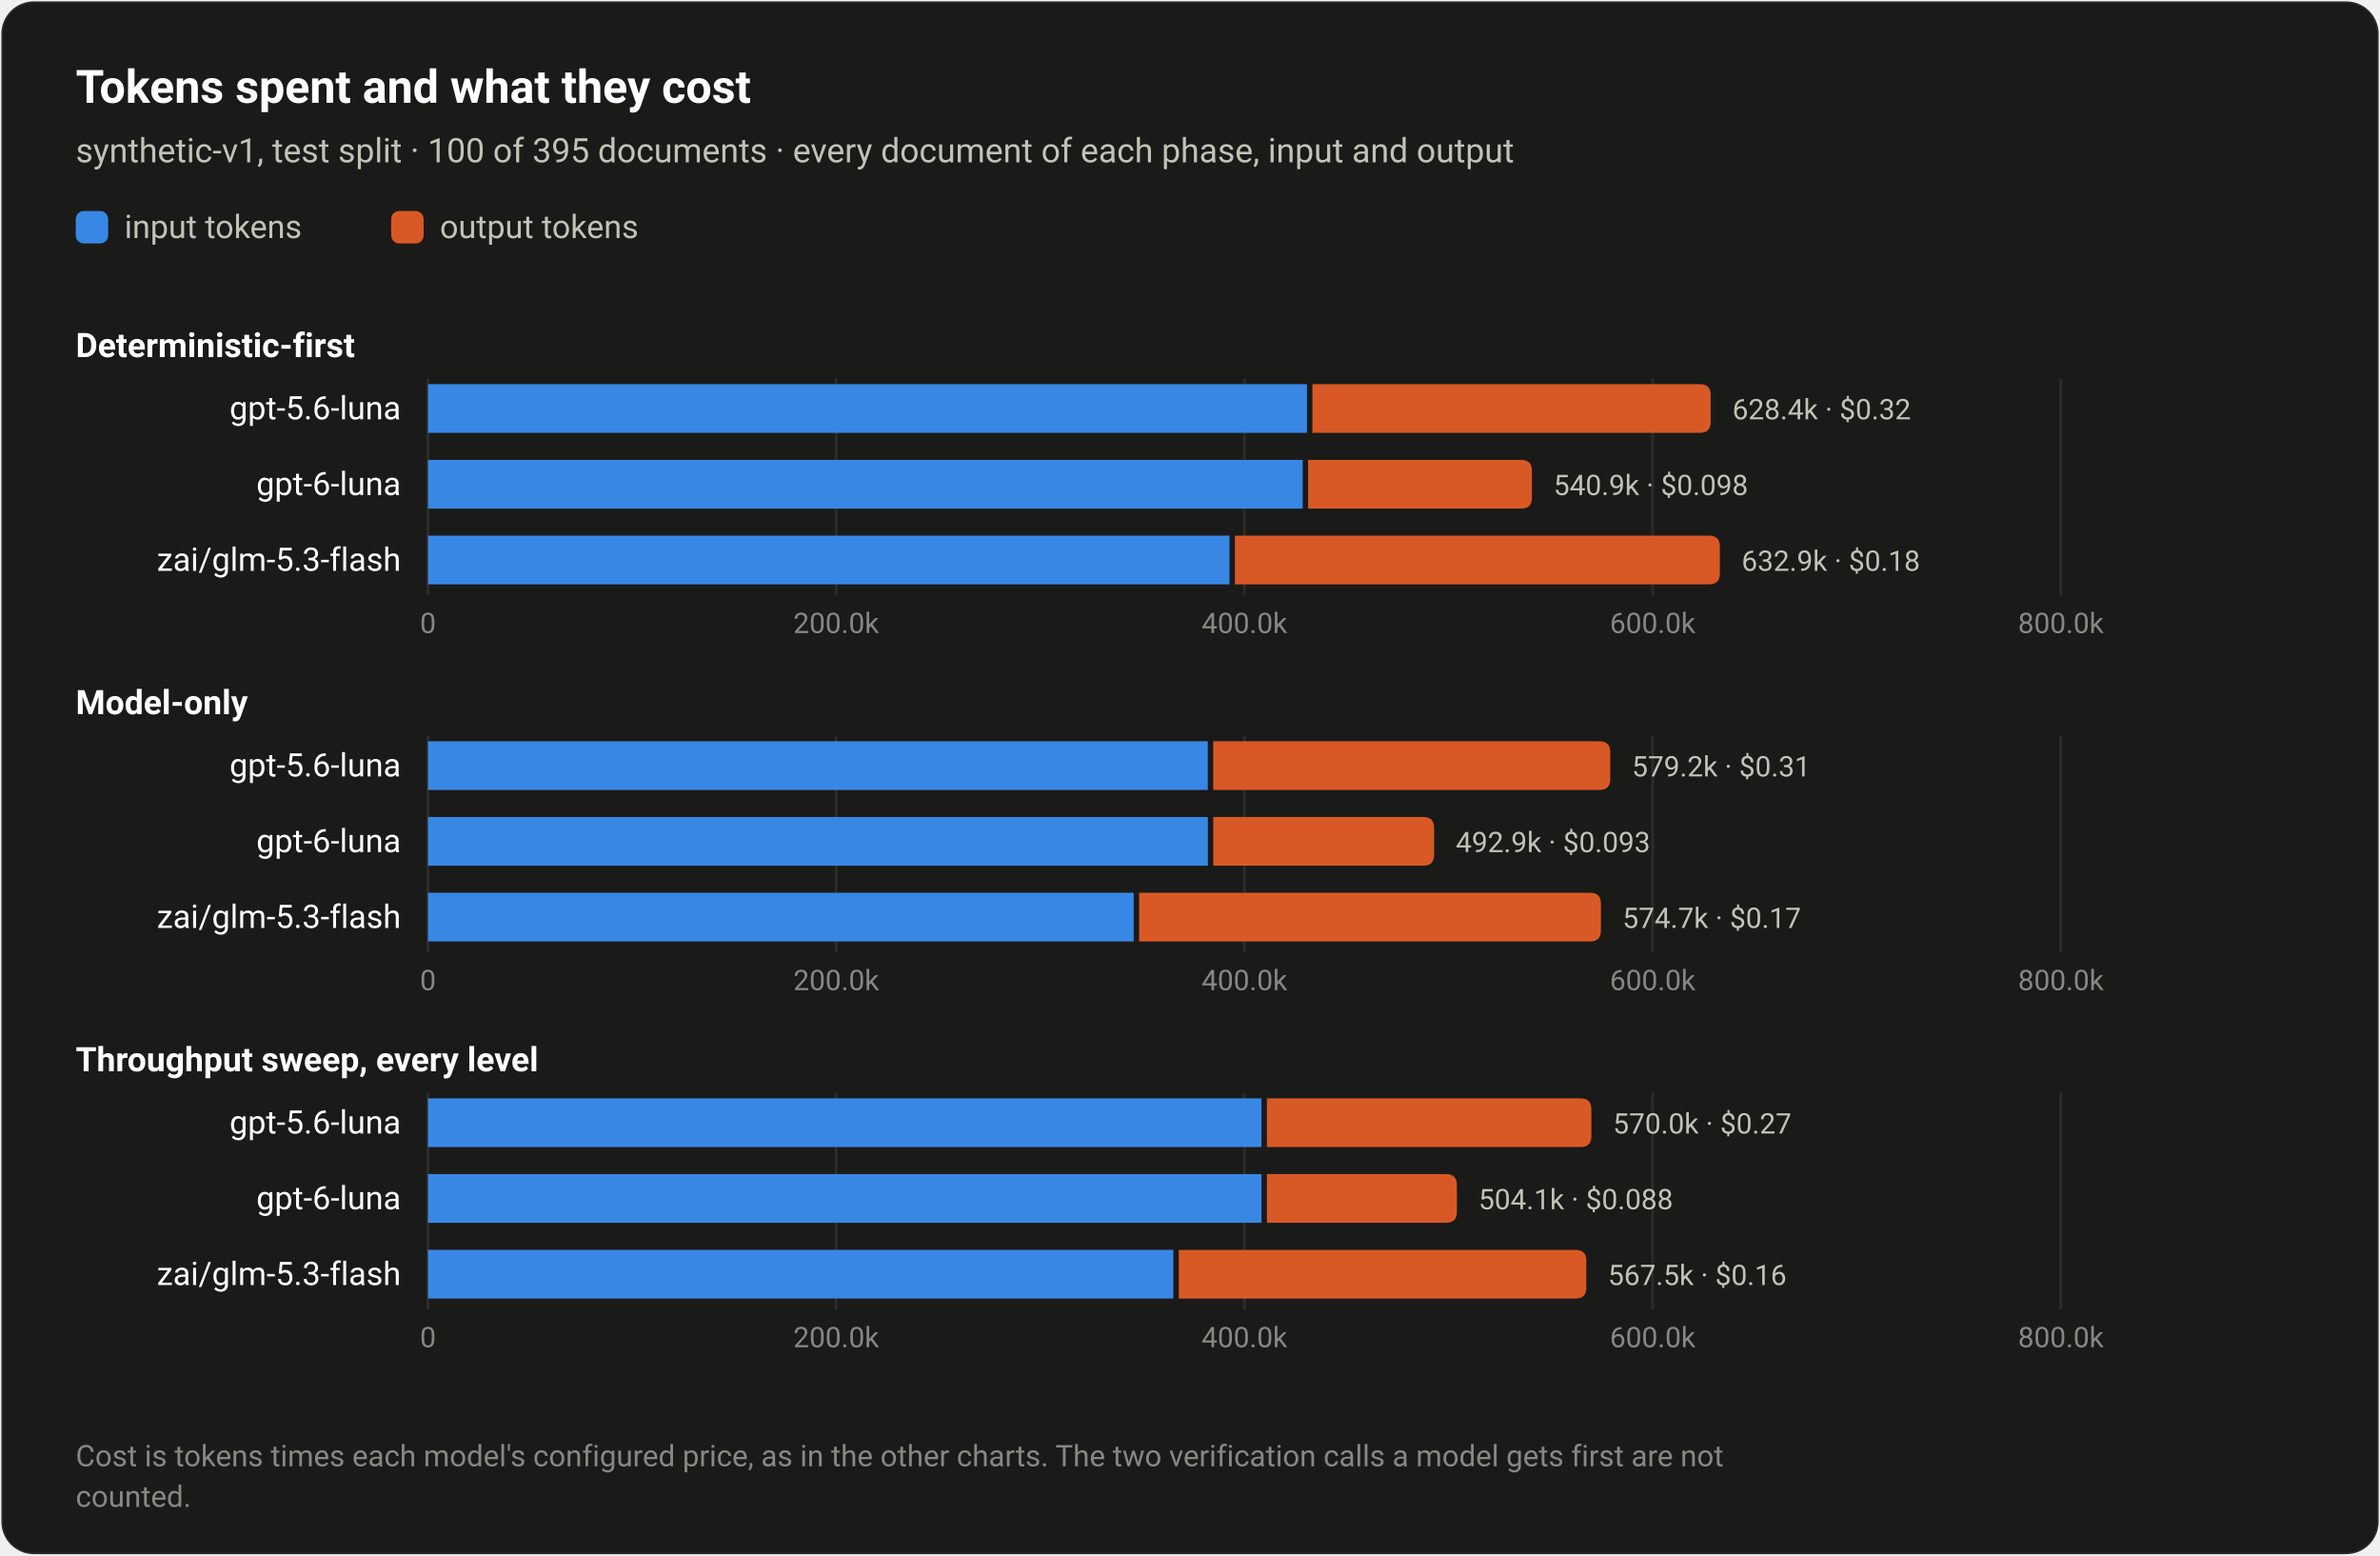
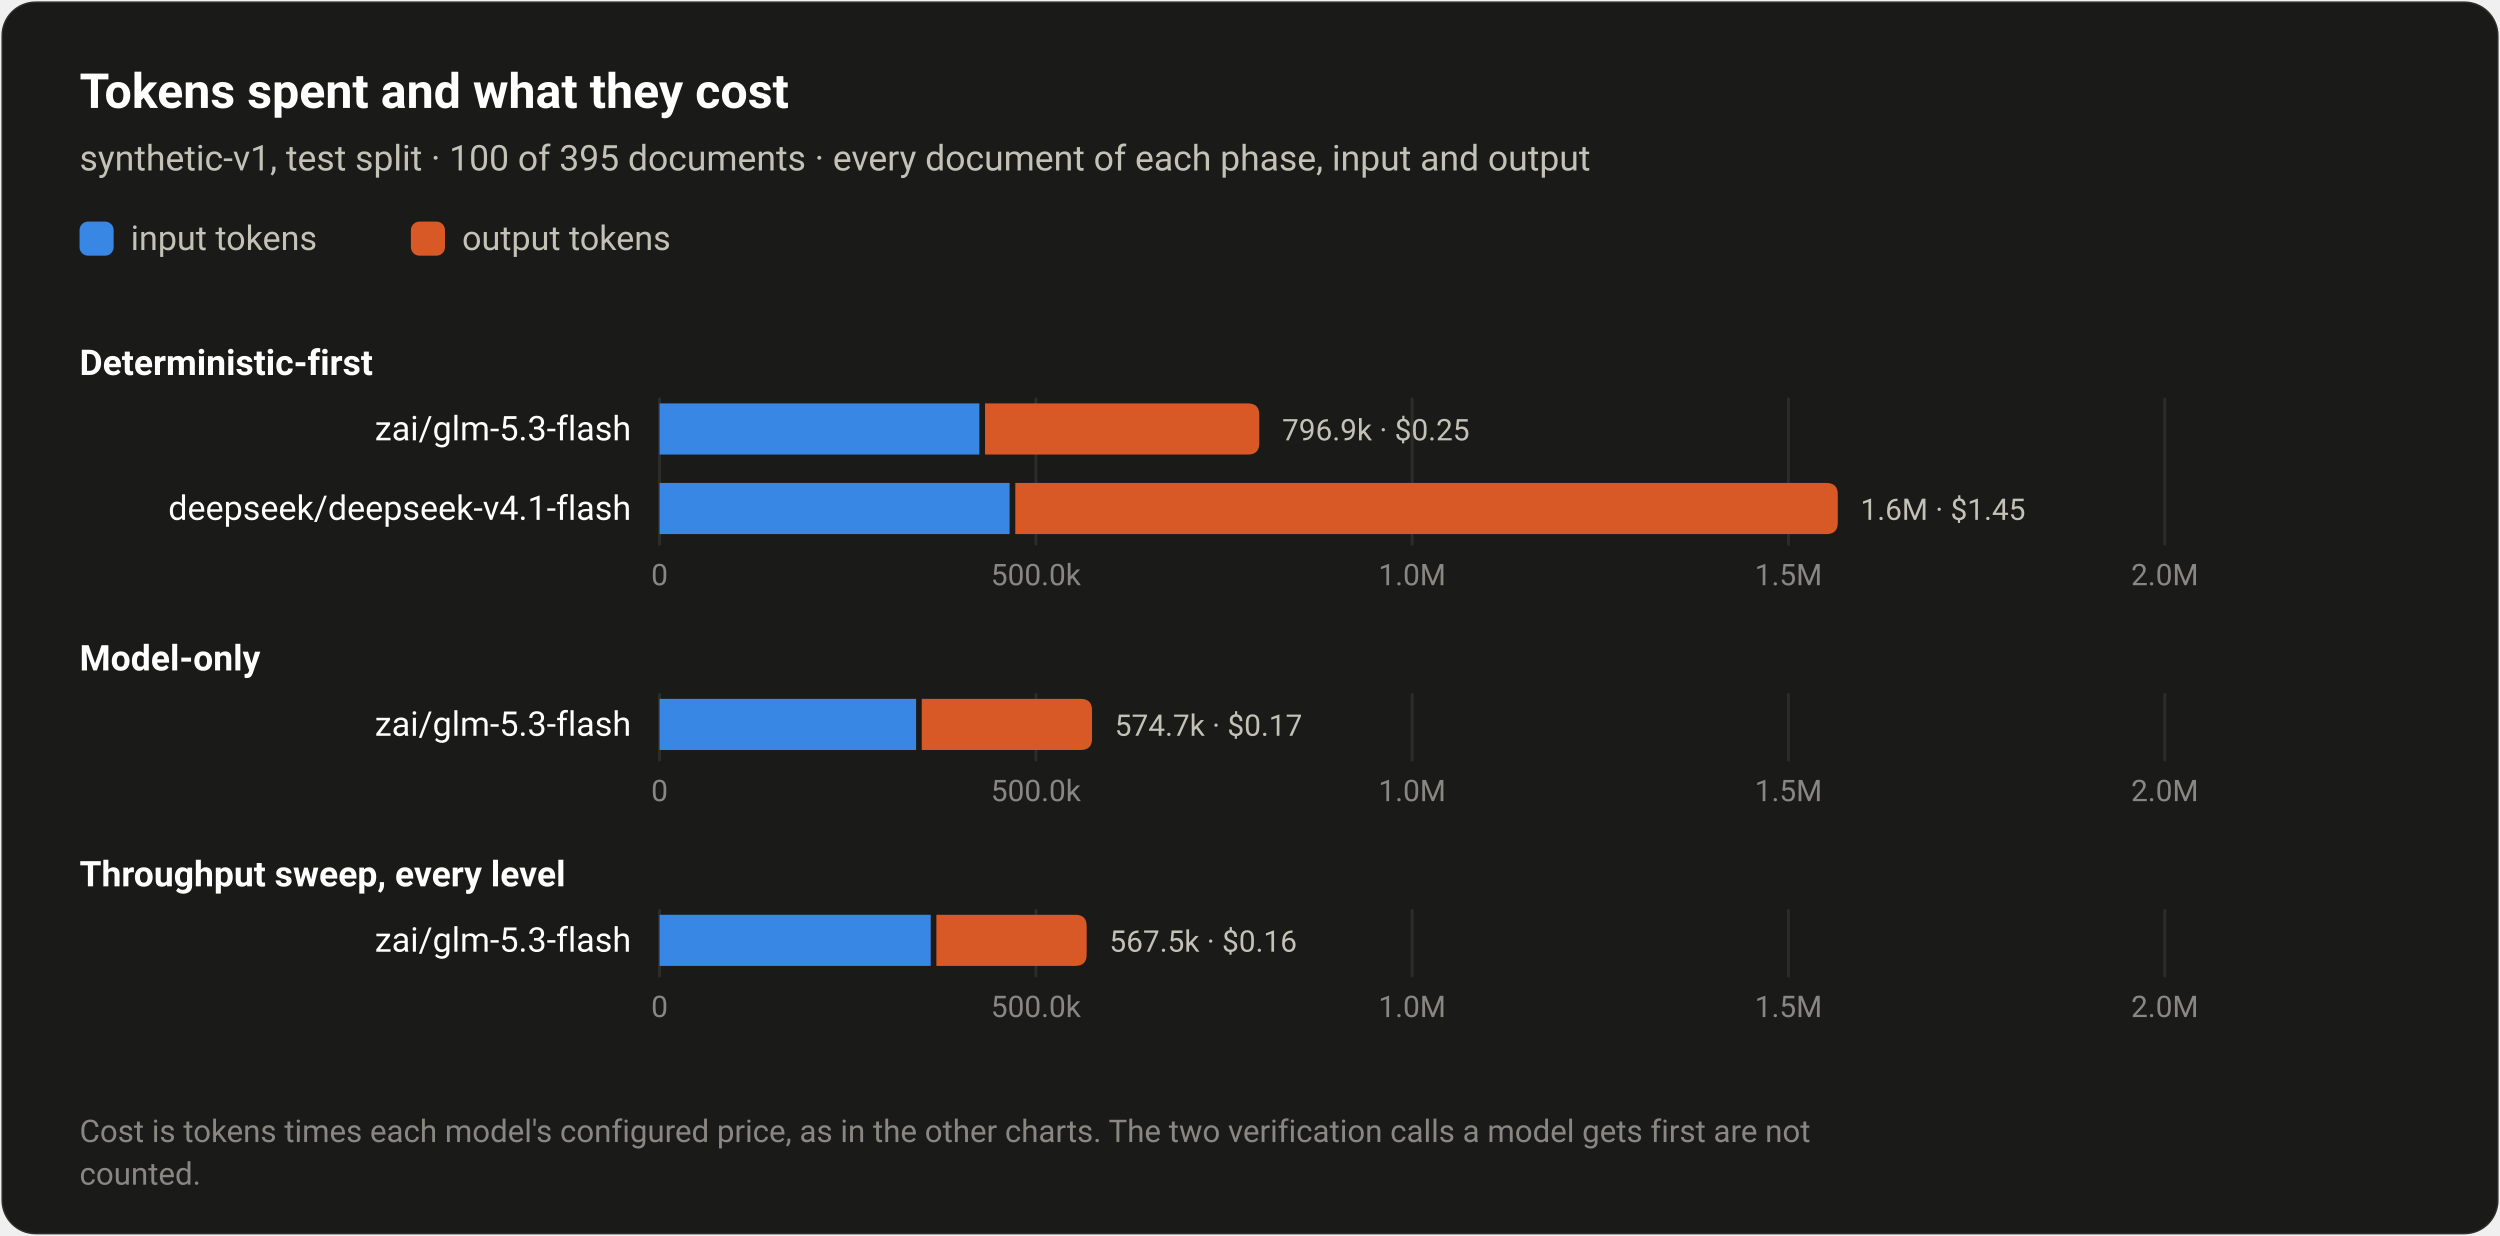
- <svg xmlns="http://www.w3.org/2000/svg" width="880" height="575" viewBox="0 0 880 575" role="img" aria-labelledby="t d" font-family="system-ui, -apple-system, &quot;Segoe UI&quot;, Roboto, sans-serif">
-   <rect x="0.5" y="0.5" width="879" height="574" rx="12" fill="#1a1a19" stroke="rgba(255,255,255,0.10)" />
+ <svg xmlns="http://www.w3.org/2000/svg" width="880" height="435" viewBox="0 0 880 435" role="img" aria-labelledby="t d" font-family="system-ui, -apple-system, &quot;Segoe UI&quot;, Roboto, sans-serif">
+   <rect x="0.5" y="0.5" width="879" height="434" rx="12" fill="#1a1a19" stroke="rgba(255,255,255,0.10)" />
  <text x="28" y="38" font-size="17" font-weight="600" fill="#ffffff">Tokens spent and what they cost</text>
  <text x="28" y="60" font-size="12.5" fill="#c3c2b7">synthetic-v1, test split · 100 of 395 documents · every document of each phase, input and output</text>
  <rect x="28" y="78" width="12" height="12" rx="3" fill="#3987e5" />
  <text x="46" y="88" font-size="12" fill="#c3c2b7">input tokens</text>
  <rect x="144.64" y="78" width="12" height="12" rx="3" fill="#d95926" />
  <text x="162.64" y="88" font-size="12" fill="#c3c2b7">output tokens</text>
  <text x="28" y="132" font-size="12.5" font-weight="600" fill="#ffffff">Deterministic-first</text>
-   <line x1="158.24" y1="140" x2="158.24" y2="220" stroke="#2c2c2a" />
-   <line x1="309.18" y1="140" x2="309.18" y2="220" stroke="#2c2c2a" />
-   <line x1="460.12" y1="140" x2="460.12" y2="220" stroke="#2c2c2a" />
-   <line x1="611.06" y1="140" x2="611.06" y2="220" stroke="#2c2c2a" />
-   <line x1="762" y1="140" x2="762" y2="220" stroke="#2c2c2a" />
-   <text x="148.24" y="155" font-size="12" fill="#ffffff" text-anchor="end">gpt-5.6-luna</text>
+   <line x1="232.16" y1="140" x2="232.16" y2="192" stroke="#2c2c2a" />
+   <line x1="364.62" y1="140" x2="364.62" y2="192" stroke="#2c2c2a" />
+   <line x1="497.08" y1="140" x2="497.08" y2="192" stroke="#2c2c2a" />
+   <line x1="629.54" y1="140" x2="629.54" y2="192" stroke="#2c2c2a" />
+   <line x1="762" y1="140" x2="762" y2="192" stroke="#2c2c2a" />
+   <text x="222.16" y="155" font-size="12" fill="#ffffff" text-anchor="end">zai/glm-5.3-flash</text>
  <g>
-     <path d="M158.24 142H483.25V160H158.24Z" fill="#3987e5" />
+     <path d="M232.16 142H344.73V160H232.16Z" fill="#3987e5" />
  </g>
  <g>
-     <path d="M485.25 142H628.52Q632.52 142 632.52 146V156Q632.52 160 628.52 160H485.25Z" fill="#d95926" />
+     <path d="M346.73 142H439.27Q443.27 142 443.27 146V156Q443.27 160 439.27 160H346.73Z" fill="#d95926" />
  </g>
-   <text x="640.52" y="155" font-size="10.5" fill="#c3c2b7">628.4k · $0.32</text>
-   <text x="148.24" y="183" font-size="12" fill="#ffffff" text-anchor="end">gpt-6-luna</text>
+   <text x="451.27" y="155" font-size="10.5" fill="#c3c2b7">796.9k · $0.25</text>
+   <text x="222.16" y="183" font-size="12" fill="#ffffff" text-anchor="end">deepseek/deepseek-v4.1-flash</text>
  <g>
-     <path d="M158.24 170H481.67V188H158.24Z" fill="#3987e5" />
+     <path d="M232.16 170H355.38V188H232.16Z" fill="#3987e5" />
  </g>
  <g>
-     <path d="M483.67 170H562.43Q566.43 170 566.43 174V184Q566.43 188 562.43 188H483.67Z" fill="#d95926" />
+     <path d="M357.38 170H642.9Q646.9 170 646.9 174V184Q646.9 188 642.9 188H357.38Z" fill="#d95926" />
  </g>
-   <text x="574.43" y="183" font-size="10.5" fill="#c3c2b7">540.9k · $0.098</text>
-   <text x="148.24" y="211" font-size="12" fill="#ffffff" text-anchor="end">zai/glm-5.3-flash</text>
+   <text x="654.9" y="183" font-size="10.5" fill="#c3c2b7">1.6M · $1.45</text>
+   <text x="232.16" y="206" font-size="10.5" fill="#898781" text-anchor="middle">0</text>
+   <text x="364.62" y="206" font-size="10.5" fill="#898781" text-anchor="middle">500.0k</text>
+   <text x="497.08" y="206" font-size="10.5" fill="#898781" text-anchor="middle">1.0M</text>
+   <text x="629.54" y="206" font-size="10.5" fill="#898781" text-anchor="middle">1.5M</text>
+   <text x="762" y="206" font-size="10.5" fill="#898781" text-anchor="middle">2.0M</text>
+   <text x="28" y="236" font-size="12.5" font-weight="600" fill="#ffffff">Model-only</text>
+   <line x1="232.16" y1="244" x2="232.16" y2="268" stroke="#2c2c2a" />
+   <line x1="364.62" y1="244" x2="364.62" y2="268" stroke="#2c2c2a" />
+   <line x1="497.08" y1="244" x2="497.08" y2="268" stroke="#2c2c2a" />
+   <line x1="629.54" y1="244" x2="629.54" y2="268" stroke="#2c2c2a" />
+   <line x1="762" y1="244" x2="762" y2="268" stroke="#2c2c2a" />
+   <text x="222.16" y="259" font-size="12" fill="#ffffff" text-anchor="end">zai/glm-5.3-flash</text>
  <g>
-     <path d="M158.24 198H454.61V216H158.24Z" fill="#3987e5" />
+     <path d="M232.16 246H322.46V264H232.16Z" fill="#3987e5" />
  </g>
  <g>
-     <path d="M456.61 198H631.92Q635.92 198 635.92 202V212Q635.92 216 631.92 216H456.61Z" fill="#d95926" />
+     <path d="M324.46 246H380.4Q384.4 246 384.4 250V260Q384.4 264 380.4 264H324.46Z" fill="#d95926" />
  </g>
-   <text x="643.92" y="211" font-size="10.5" fill="#c3c2b7">632.9k · $0.18</text>
-   <text x="158.24" y="234" font-size="10.5" fill="#898781" text-anchor="middle">0</text>
-   <text x="309.18" y="234" font-size="10.5" fill="#898781" text-anchor="middle">200.0k</text>
-   <text x="460.12" y="234" font-size="10.5" fill="#898781" text-anchor="middle">400.0k</text>
-   <text x="611.06" y="234" font-size="10.5" fill="#898781" text-anchor="middle">600.0k</text>
-   <text x="762" y="234" font-size="10.5" fill="#898781" text-anchor="middle">800.0k</text>
-   <text x="28" y="264" font-size="12.5" font-weight="600" fill="#ffffff">Model-only</text>
-   <line x1="158.24" y1="272" x2="158.24" y2="352" stroke="#2c2c2a" />
-   <line x1="309.18" y1="272" x2="309.18" y2="352" stroke="#2c2c2a" />
-   <line x1="460.12" y1="272" x2="460.12" y2="352" stroke="#2c2c2a" />
-   <line x1="611.06" y1="272" x2="611.06" y2="352" stroke="#2c2c2a" />
-   <line x1="762" y1="272" x2="762" y2="352" stroke="#2c2c2a" />
-   <text x="148.24" y="287" font-size="12" fill="#ffffff" text-anchor="end">gpt-5.6-luna</text>
+   <text x="392.4" y="259" font-size="10.5" fill="#c3c2b7">574.7k · $0.17</text>
+   <text x="232.16" y="282" font-size="10.5" fill="#898781" text-anchor="middle">0</text>
+   <text x="364.62" y="282" font-size="10.5" fill="#898781" text-anchor="middle">500.0k</text>
+   <text x="497.08" y="282" font-size="10.5" fill="#898781" text-anchor="middle">1.0M</text>
+   <text x="629.54" y="282" font-size="10.5" fill="#898781" text-anchor="middle">1.5M</text>
+   <text x="762" y="282" font-size="10.5" fill="#898781" text-anchor="middle">2.0M</text>
+   <text x="28" y="312" font-size="12.5" font-weight="600" fill="#ffffff">Throughput sweep, every level</text>
+   <line x1="232.16" y1="320" x2="232.16" y2="344" stroke="#2c2c2a" />
+   <line x1="364.62" y1="320" x2="364.62" y2="344" stroke="#2c2c2a" />
+   <line x1="497.08" y1="320" x2="497.08" y2="344" stroke="#2c2c2a" />
+   <line x1="629.54" y1="320" x2="629.54" y2="344" stroke="#2c2c2a" />
+   <line x1="762" y1="320" x2="762" y2="344" stroke="#2c2c2a" />
+   <text x="222.16" y="335" font-size="12" fill="#ffffff" text-anchor="end">zai/glm-5.3-flash</text>
  <g>
-     <path d="M158.24 274H446.57V292H158.24Z" fill="#3987e5" />
+     <path d="M232.16 322H327.61V340H232.16Z" fill="#3987e5" />
  </g>
  <g>
-     <path d="M448.57 274H591.39Q595.39 274 595.39 278V288Q595.39 292 591.39 292H448.57Z" fill="#d95926" />
+     <path d="M329.61 322H378.51Q382.51 322 382.51 326V336Q382.51 340 378.51 340H329.61Z" fill="#d95926" />
  </g>
-   <text x="603.39" y="287" font-size="10.5" fill="#c3c2b7">579.2k · $0.31</text>
-   <text x="148.24" y="315" font-size="12" fill="#ffffff" text-anchor="end">gpt-6-luna</text>
-   <g>
-     <path d="M158.24 302H446.6V320H158.24Z" fill="#3987e5" />
-   </g>
-   <g>
-     <path d="M448.6 302H526.26Q530.26 302 530.26 306V316Q530.26 320 526.26 320H448.6Z" fill="#d95926" />
-   </g>
-   <text x="538.26" y="315" font-size="10.5" fill="#c3c2b7">492.9k · $0.093</text>
-   <text x="148.24" y="343" font-size="12" fill="#ffffff" text-anchor="end">zai/glm-5.3-flash</text>
-   <g>
-     <path d="M158.24 330H419.18V348H158.24Z" fill="#3987e5" />
-   </g>
-   <g>
-     <path d="M421.18 330H587.94Q591.94 330 591.94 334V344Q591.94 348 587.94 348H421.18Z" fill="#d95926" />
-   </g>
-   <text x="599.94" y="343" font-size="10.5" fill="#c3c2b7">574.7k · $0.17</text>
-   <text x="158.24" y="366" font-size="10.5" fill="#898781" text-anchor="middle">0</text>
-   <text x="309.18" y="366" font-size="10.5" fill="#898781" text-anchor="middle">200.0k</text>
-   <text x="460.12" y="366" font-size="10.5" fill="#898781" text-anchor="middle">400.0k</text>
-   <text x="611.06" y="366" font-size="10.5" fill="#898781" text-anchor="middle">600.0k</text>
-   <text x="762" y="366" font-size="10.5" fill="#898781" text-anchor="middle">800.0k</text>
-   <text x="28" y="396" font-size="12.5" font-weight="600" fill="#ffffff">Throughput sweep, every level</text>
-   <line x1="158.24" y1="404" x2="158.24" y2="484" stroke="#2c2c2a" />
-   <line x1="309.18" y1="404" x2="309.18" y2="484" stroke="#2c2c2a" />
-   <line x1="460.12" y1="404" x2="460.12" y2="484" stroke="#2c2c2a" />
-   <line x1="611.06" y1="404" x2="611.06" y2="484" stroke="#2c2c2a" />
-   <line x1="762" y1="404" x2="762" y2="484" stroke="#2c2c2a" />
-   <text x="148.24" y="419" font-size="12" fill="#ffffff" text-anchor="end">gpt-5.6-luna</text>
-   <g>
-     <path d="M158.24 406H466.44V424H158.24Z" fill="#3987e5" />
-   </g>
-   <g>
-     <path d="M468.44 406H584.4Q588.4 406 588.4 410V420Q588.4 424 584.4 424H468.44Z" fill="#d95926" />
-   </g>
-   <text x="596.4" y="419" font-size="10.5" fill="#c3c2b7">570.0k · $0.27</text>
-   <text x="148.24" y="447" font-size="12" fill="#ffffff" text-anchor="end">gpt-6-luna</text>
-   <g>
-     <path d="M158.24 434H466.44V452H158.24Z" fill="#3987e5" />
-   </g>
-   <g>
-     <path d="M468.44 434H534.68Q538.68 434 538.68 438V448Q538.68 452 534.68 452H468.44Z" fill="#d95926" />
-   </g>
-   <text x="546.68" y="447" font-size="10.5" fill="#c3c2b7">504.1k · $0.088</text>
-   <text x="148.24" y="475" font-size="12" fill="#ffffff" text-anchor="end">zai/glm-5.3-flash</text>
-   <g>
-     <path d="M158.24 462H433.85V480H158.24Z" fill="#3987e5" />
-   </g>
-   <g>
-     <path d="M435.85 462H582.55Q586.55 462 586.55 466V476Q586.55 480 582.55 480H435.85Z" fill="#d95926" />
-   </g>
-   <text x="594.55" y="475" font-size="10.5" fill="#c3c2b7">567.5k · $0.16</text>
-   <text x="158.24" y="498" font-size="10.5" fill="#898781" text-anchor="middle">0</text>
-   <text x="309.18" y="498" font-size="10.5" fill="#898781" text-anchor="middle">200.0k</text>
-   <text x="460.12" y="498" font-size="10.5" fill="#898781" text-anchor="middle">400.0k</text>
-   <text x="611.06" y="498" font-size="10.5" fill="#898781" text-anchor="middle">600.0k</text>
-   <text x="762" y="498" font-size="10.5" fill="#898781" text-anchor="middle">800.0k</text>
-   <text x="28" y="542" font-size="11" fill="#898781">Cost is tokens times each model's configured price, as in the other charts. The two verification calls a model gets first are not</text>
-   <text x="28" y="557" font-size="11" fill="#898781">counted.</text>
+   <text x="390.51" y="335" font-size="10.5" fill="#c3c2b7">567.5k · $0.16</text>
+   <text x="232.16" y="358" font-size="10.5" fill="#898781" text-anchor="middle">0</text>
+   <text x="364.62" y="358" font-size="10.5" fill="#898781" text-anchor="middle">500.0k</text>
+   <text x="497.08" y="358" font-size="10.5" fill="#898781" text-anchor="middle">1.0M</text>
+   <text x="629.54" y="358" font-size="10.5" fill="#898781" text-anchor="middle">1.5M</text>
+   <text x="762" y="358" font-size="10.5" fill="#898781" text-anchor="middle">2.0M</text>
+   <text x="28" y="402" font-size="11" fill="#898781">Cost is tokens times each model's configured price, as in the other charts. The two verification calls a model gets first are not</text>
+   <text x="28" y="417" font-size="11" fill="#898781">counted.</text>
</svg>
